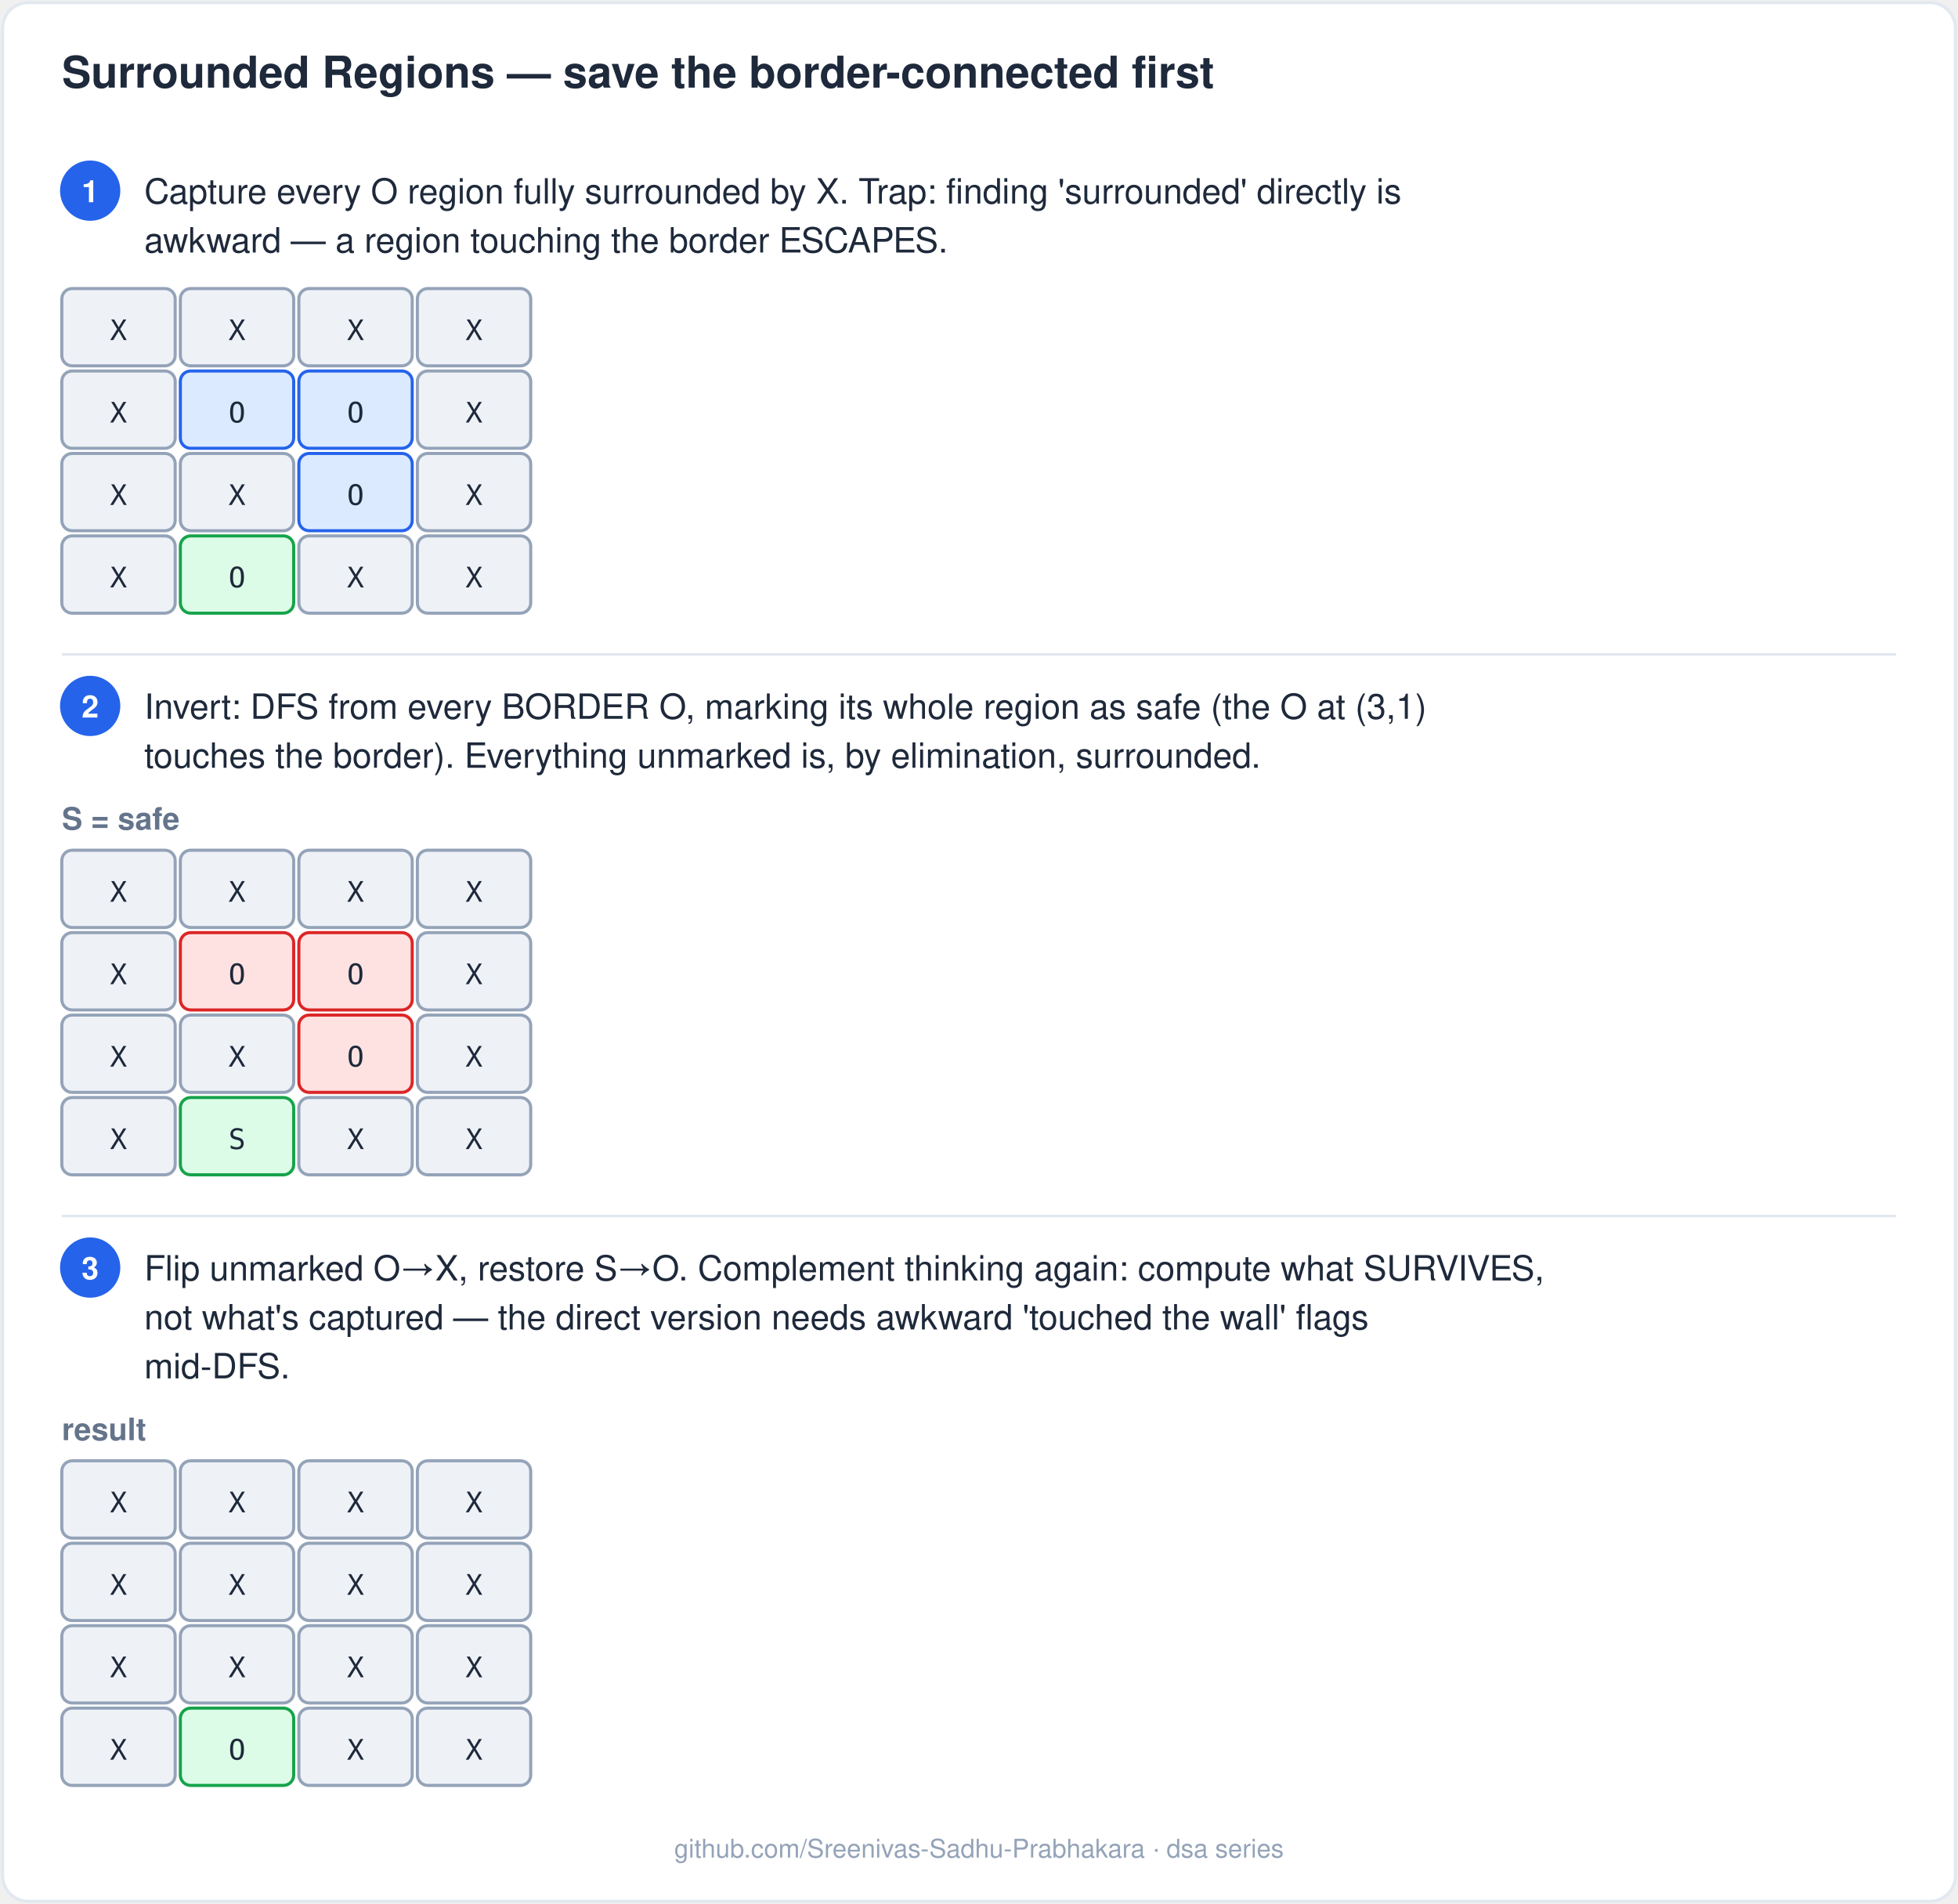
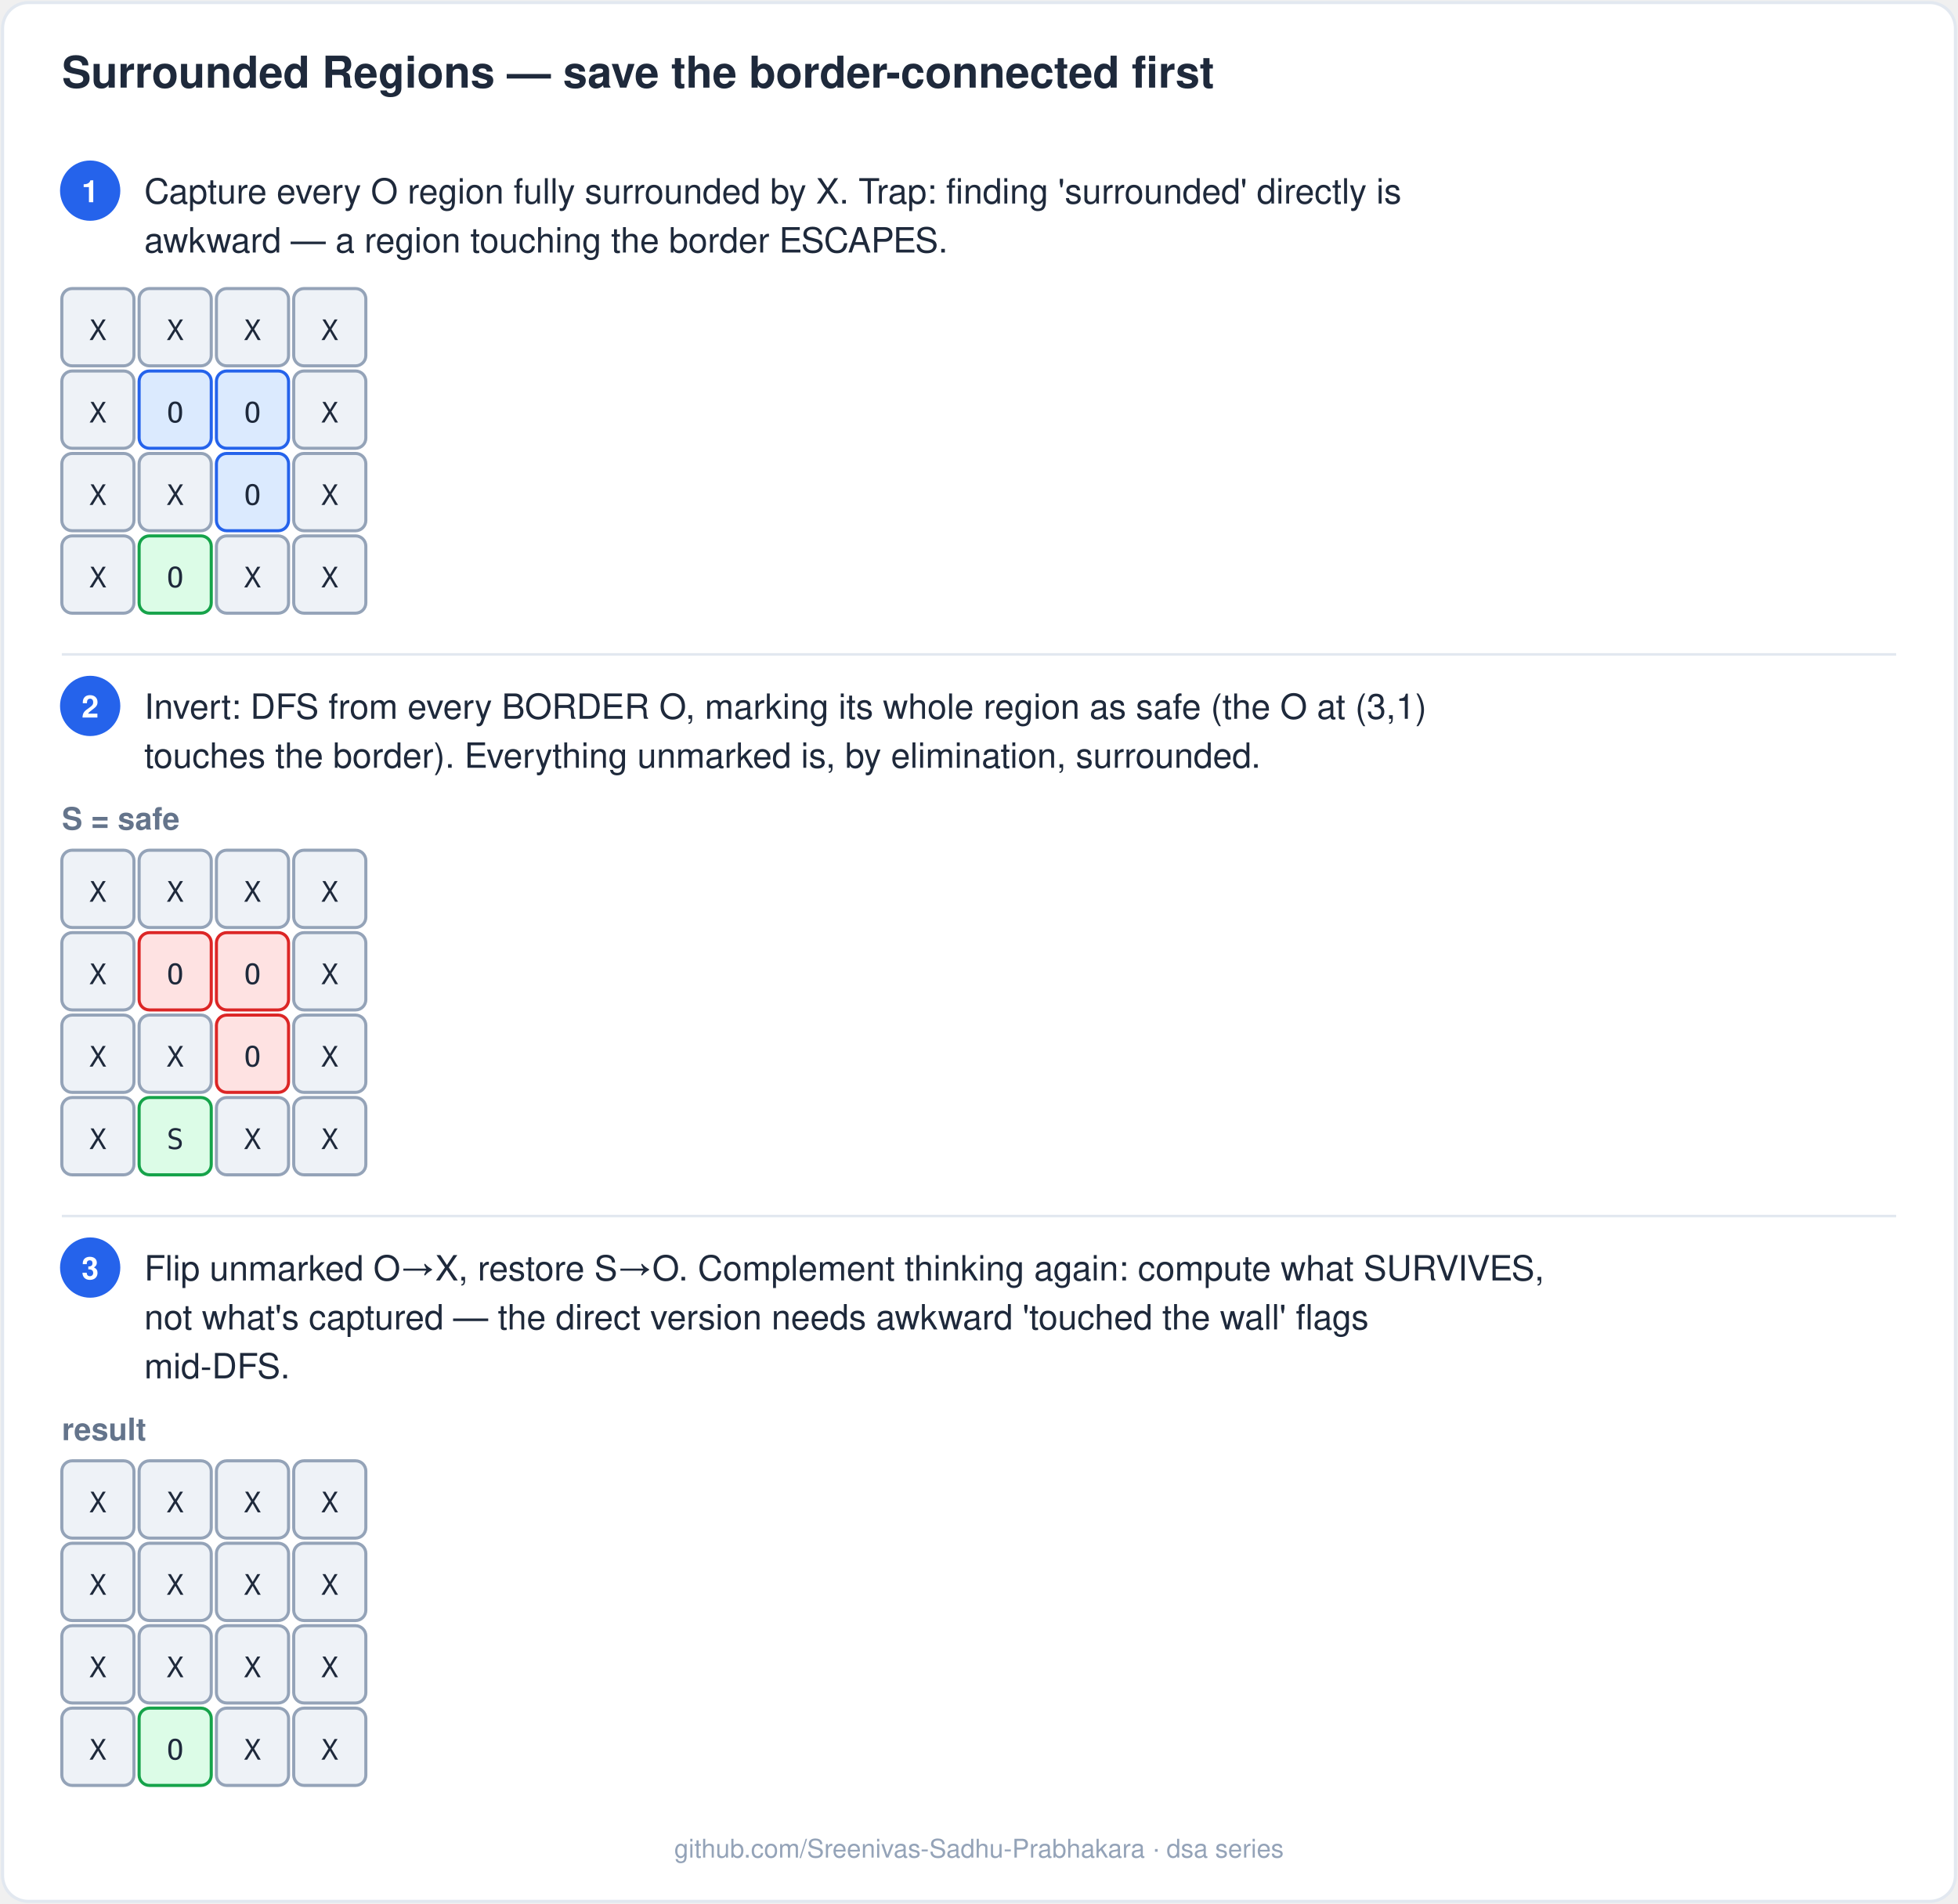
<svg xmlns="http://www.w3.org/2000/svg" width="760" height="739" viewBox="0 0 760 739" role="img" aria-label="Step-by-step visual walkthrough">
  <defs>
    <marker id="arr" markerWidth="8" markerHeight="8" refX="6" refY="3" orient="auto">
      <path d="M0,0 L7,3 L0,6 z" fill="context-stroke" />
    </marker>
  </defs>
  <rect x="1.0" y="1.0" width="758.0" height="737.0" rx="10" fill="#ffffff" stroke="#e2e8f0" stroke-width="1.2" />
  <text x="24.0" y="34.0" font-family="-apple-system,Segoe UI,Helvetica,Arial,sans-serif" font-size="17" fill="#1e293b" text-anchor="start" font-weight="600">Surrounded Regions — save the border-connected first</text>
  <circle cx="35.0" cy="74.0" r="11" fill="#2563eb" stroke="#2563eb" stroke-width="1.4" />
  <text x="35.0" y="78.5" font-family="-apple-system,Segoe UI,Helvetica,Arial,sans-serif" font-size="12" fill="#ffffff" text-anchor="middle" font-weight="600">1</text>
  <text x="56.0" y="79.0" font-family="-apple-system,Segoe UI,Helvetica,Arial,sans-serif" font-size="13.5" fill="#1e293b" text-anchor="start">Capture every O region fully surrounded by X. Trap: finding 'surrounded' directly is</text>
  <text x="56.0" y="98.0" font-family="-apple-system,Segoe UI,Helvetica,Arial,sans-serif" font-size="13.5" fill="#1e293b" text-anchor="start">awkward — a region touching the border ESCAPES.</text>
-   <rect x="24.0" y="112.0" width="44.0" height="30.0" rx="4" fill="#eef2f7" stroke="#94a3b8" stroke-width="1.2" />
-   <text x="46.0" y="132.0" font-family="ui-monospace,Menlo,monospace" font-size="11" fill="#1e293b" text-anchor="middle">X</text>
-   <rect x="70.0" y="112.0" width="44.0" height="30.0" rx="4" fill="#eef2f7" stroke="#94a3b8" stroke-width="1.2" />
-   <text x="92.0" y="132.0" font-family="ui-monospace,Menlo,monospace" font-size="11" fill="#1e293b" text-anchor="middle">X</text>
-   <rect x="116.0" y="112.0" width="44.0" height="30.0" rx="4" fill="#eef2f7" stroke="#94a3b8" stroke-width="1.2" />
-   <text x="138.0" y="132.0" font-family="ui-monospace,Menlo,monospace" font-size="11" fill="#1e293b" text-anchor="middle">X</text>
-   <rect x="162.0" y="112.0" width="44.0" height="30.0" rx="4" fill="#eef2f7" stroke="#94a3b8" stroke-width="1.2" />
-   <text x="184.0" y="132.0" font-family="ui-monospace,Menlo,monospace" font-size="11" fill="#1e293b" text-anchor="middle">X</text>
-   <rect x="24.0" y="144.0" width="44.0" height="30.0" rx="4" fill="#eef2f7" stroke="#94a3b8" stroke-width="1.2" />
-   <text x="46.0" y="164.0" font-family="ui-monospace,Menlo,monospace" font-size="11" fill="#1e293b" text-anchor="middle">X</text>
-   <rect x="70.0" y="144.0" width="44.0" height="30.0" rx="4" fill="#dbeafe" stroke="#2563eb" stroke-width="1.2" />
-   <text x="92.0" y="164.0" font-family="ui-monospace,Menlo,monospace" font-size="11" fill="#1e293b" text-anchor="middle">O</text>
-   <rect x="116.0" y="144.0" width="44.0" height="30.0" rx="4" fill="#dbeafe" stroke="#2563eb" stroke-width="1.2" />
-   <text x="138.0" y="164.0" font-family="ui-monospace,Menlo,monospace" font-size="11" fill="#1e293b" text-anchor="middle">O</text>
-   <rect x="162.0" y="144.0" width="44.0" height="30.0" rx="4" fill="#eef2f7" stroke="#94a3b8" stroke-width="1.2" />
-   <text x="184.0" y="164.0" font-family="ui-monospace,Menlo,monospace" font-size="11" fill="#1e293b" text-anchor="middle">X</text>
-   <rect x="24.0" y="176.0" width="44.0" height="30.0" rx="4" fill="#eef2f7" stroke="#94a3b8" stroke-width="1.2" />
-   <text x="46.0" y="196.0" font-family="ui-monospace,Menlo,monospace" font-size="11" fill="#1e293b" text-anchor="middle">X</text>
-   <rect x="70.0" y="176.0" width="44.0" height="30.0" rx="4" fill="#eef2f7" stroke="#94a3b8" stroke-width="1.2" />
-   <text x="92.0" y="196.0" font-family="ui-monospace,Menlo,monospace" font-size="11" fill="#1e293b" text-anchor="middle">X</text>
-   <rect x="116.0" y="176.0" width="44.0" height="30.0" rx="4" fill="#dbeafe" stroke="#2563eb" stroke-width="1.2" />
-   <text x="138.0" y="196.0" font-family="ui-monospace,Menlo,monospace" font-size="11" fill="#1e293b" text-anchor="middle">O</text>
-   <rect x="162.0" y="176.0" width="44.0" height="30.0" rx="4" fill="#eef2f7" stroke="#94a3b8" stroke-width="1.2" />
-   <text x="184.0" y="196.0" font-family="ui-monospace,Menlo,monospace" font-size="11" fill="#1e293b" text-anchor="middle">X</text>
-   <rect x="24.0" y="208.0" width="44.0" height="30.0" rx="4" fill="#eef2f7" stroke="#94a3b8" stroke-width="1.2" />
-   <text x="46.0" y="228.0" font-family="ui-monospace,Menlo,monospace" font-size="11" fill="#1e293b" text-anchor="middle">X</text>
-   <rect x="70.0" y="208.0" width="44.0" height="30.0" rx="4" fill="#dcfce7" stroke="#16a34a" stroke-width="1.2" />
-   <text x="92.0" y="228.0" font-family="ui-monospace,Menlo,monospace" font-size="11" fill="#1e293b" text-anchor="middle">O</text>
-   <rect x="116.0" y="208.0" width="44.0" height="30.0" rx="4" fill="#eef2f7" stroke="#94a3b8" stroke-width="1.2" />
-   <text x="138.0" y="228.0" font-family="ui-monospace,Menlo,monospace" font-size="11" fill="#1e293b" text-anchor="middle">X</text>
-   <rect x="162.0" y="208.0" width="44.0" height="30.0" rx="4" fill="#eef2f7" stroke="#94a3b8" stroke-width="1.2" />
-   <text x="184.0" y="228.0" font-family="ui-monospace,Menlo,monospace" font-size="11" fill="#1e293b" text-anchor="middle">X</text>
+   <rect x="24.0" y="112.0" width="28.0" height="30.0" rx="4" fill="#eef2f7" stroke="#94a3b8" stroke-width="1.2" />
+   <text x="38.0" y="132.0" font-family="ui-monospace,Menlo,monospace" font-size="11" fill="#1e293b" text-anchor="middle">X</text>
+   <rect x="54.0" y="112.0" width="28.0" height="30.0" rx="4" fill="#eef2f7" stroke="#94a3b8" stroke-width="1.2" />
+   <text x="68.0" y="132.0" font-family="ui-monospace,Menlo,monospace" font-size="11" fill="#1e293b" text-anchor="middle">X</text>
+   <rect x="84.0" y="112.0" width="28.0" height="30.0" rx="4" fill="#eef2f7" stroke="#94a3b8" stroke-width="1.2" />
+   <text x="98.0" y="132.0" font-family="ui-monospace,Menlo,monospace" font-size="11" fill="#1e293b" text-anchor="middle">X</text>
+   <rect x="114.0" y="112.0" width="28.0" height="30.0" rx="4" fill="#eef2f7" stroke="#94a3b8" stroke-width="1.2" />
+   <text x="128.0" y="132.0" font-family="ui-monospace,Menlo,monospace" font-size="11" fill="#1e293b" text-anchor="middle">X</text>
+   <rect x="24.0" y="144.0" width="28.0" height="30.0" rx="4" fill="#eef2f7" stroke="#94a3b8" stroke-width="1.2" />
+   <text x="38.0" y="164.0" font-family="ui-monospace,Menlo,monospace" font-size="11" fill="#1e293b" text-anchor="middle">X</text>
+   <rect x="54.0" y="144.0" width="28.0" height="30.0" rx="4" fill="#dbeafe" stroke="#2563eb" stroke-width="1.2" />
+   <text x="68.0" y="164.0" font-family="ui-monospace,Menlo,monospace" font-size="11" fill="#1e293b" text-anchor="middle">O</text>
+   <rect x="84.0" y="144.0" width="28.0" height="30.0" rx="4" fill="#dbeafe" stroke="#2563eb" stroke-width="1.2" />
+   <text x="98.0" y="164.0" font-family="ui-monospace,Menlo,monospace" font-size="11" fill="#1e293b" text-anchor="middle">O</text>
+   <rect x="114.0" y="144.0" width="28.0" height="30.0" rx="4" fill="#eef2f7" stroke="#94a3b8" stroke-width="1.2" />
+   <text x="128.0" y="164.0" font-family="ui-monospace,Menlo,monospace" font-size="11" fill="#1e293b" text-anchor="middle">X</text>
+   <rect x="24.0" y="176.0" width="28.0" height="30.0" rx="4" fill="#eef2f7" stroke="#94a3b8" stroke-width="1.2" />
+   <text x="38.0" y="196.0" font-family="ui-monospace,Menlo,monospace" font-size="11" fill="#1e293b" text-anchor="middle">X</text>
+   <rect x="54.0" y="176.0" width="28.0" height="30.0" rx="4" fill="#eef2f7" stroke="#94a3b8" stroke-width="1.2" />
+   <text x="68.0" y="196.0" font-family="ui-monospace,Menlo,monospace" font-size="11" fill="#1e293b" text-anchor="middle">X</text>
+   <rect x="84.0" y="176.0" width="28.0" height="30.0" rx="4" fill="#dbeafe" stroke="#2563eb" stroke-width="1.2" />
+   <text x="98.0" y="196.0" font-family="ui-monospace,Menlo,monospace" font-size="11" fill="#1e293b" text-anchor="middle">O</text>
+   <rect x="114.0" y="176.0" width="28.0" height="30.0" rx="4" fill="#eef2f7" stroke="#94a3b8" stroke-width="1.2" />
+   <text x="128.0" y="196.0" font-family="ui-monospace,Menlo,monospace" font-size="11" fill="#1e293b" text-anchor="middle">X</text>
+   <rect x="24.0" y="208.0" width="28.0" height="30.0" rx="4" fill="#eef2f7" stroke="#94a3b8" stroke-width="1.2" />
+   <text x="38.0" y="228.0" font-family="ui-monospace,Menlo,monospace" font-size="11" fill="#1e293b" text-anchor="middle">X</text>
+   <rect x="54.0" y="208.0" width="28.0" height="30.0" rx="4" fill="#dcfce7" stroke="#16a34a" stroke-width="1.2" />
+   <text x="68.0" y="228.0" font-family="ui-monospace,Menlo,monospace" font-size="11" fill="#1e293b" text-anchor="middle">O</text>
+   <rect x="84.0" y="208.0" width="28.0" height="30.0" rx="4" fill="#eef2f7" stroke="#94a3b8" stroke-width="1.2" />
+   <text x="98.0" y="228.0" font-family="ui-monospace,Menlo,monospace" font-size="11" fill="#1e293b" text-anchor="middle">X</text>
+   <rect x="114.0" y="208.0" width="28.0" height="30.0" rx="4" fill="#eef2f7" stroke="#94a3b8" stroke-width="1.2" />
+   <text x="128.0" y="228.0" font-family="ui-monospace,Menlo,monospace" font-size="11" fill="#1e293b" text-anchor="middle">X</text>
  <line x1="24.0" y1="254.0" x2="736.0" y2="254.0" stroke="#e2e8f0" stroke-width="1" />
  <circle cx="35.0" cy="274.0" r="11" fill="#2563eb" stroke="#2563eb" stroke-width="1.4" />
  <text x="35.0" y="278.5" font-family="-apple-system,Segoe UI,Helvetica,Arial,sans-serif" font-size="12" fill="#ffffff" text-anchor="middle" font-weight="600">2</text>
  <text x="56.0" y="279.0" font-family="-apple-system,Segoe UI,Helvetica,Arial,sans-serif" font-size="13.5" fill="#1e293b" text-anchor="start">Invert: DFS from every BORDER O, marking its whole region as safe (the O at (3,1)</text>
  <text x="56.0" y="298.0" font-family="-apple-system,Segoe UI,Helvetica,Arial,sans-serif" font-size="13.5" fill="#1e293b" text-anchor="start">touches the border). Everything unmarked is, by elimination, surrounded.</text>
  <text x="24.0" y="322.0" font-family="-apple-system,Segoe UI,Helvetica,Arial,sans-serif" font-size="12" fill="#64748b" text-anchor="start" font-weight="600">S = safe</text>
-   <rect x="24.0" y="330.0" width="44.0" height="30.0" rx="4" fill="#eef2f7" stroke="#94a3b8" stroke-width="1.2" />
-   <text x="46.0" y="350.0" font-family="ui-monospace,Menlo,monospace" font-size="11" fill="#1e293b" text-anchor="middle">X</text>
-   <rect x="70.0" y="330.0" width="44.0" height="30.0" rx="4" fill="#eef2f7" stroke="#94a3b8" stroke-width="1.2" />
-   <text x="92.0" y="350.0" font-family="ui-monospace,Menlo,monospace" font-size="11" fill="#1e293b" text-anchor="middle">X</text>
-   <rect x="116.0" y="330.0" width="44.0" height="30.0" rx="4" fill="#eef2f7" stroke="#94a3b8" stroke-width="1.2" />
-   <text x="138.0" y="350.0" font-family="ui-monospace,Menlo,monospace" font-size="11" fill="#1e293b" text-anchor="middle">X</text>
-   <rect x="162.0" y="330.0" width="44.0" height="30.0" rx="4" fill="#eef2f7" stroke="#94a3b8" stroke-width="1.2" />
-   <text x="184.0" y="350.0" font-family="ui-monospace,Menlo,monospace" font-size="11" fill="#1e293b" text-anchor="middle">X</text>
-   <rect x="24.0" y="362.0" width="44.0" height="30.0" rx="4" fill="#eef2f7" stroke="#94a3b8" stroke-width="1.2" />
-   <text x="46.0" y="382.0" font-family="ui-monospace,Menlo,monospace" font-size="11" fill="#1e293b" text-anchor="middle">X</text>
-   <rect x="70.0" y="362.0" width="44.0" height="30.0" rx="4" fill="#fee2e2" stroke="#dc2626" stroke-width="1.2" />
-   <text x="92.0" y="382.0" font-family="ui-monospace,Menlo,monospace" font-size="11" fill="#1e293b" text-anchor="middle">O</text>
-   <rect x="116.0" y="362.0" width="44.0" height="30.0" rx="4" fill="#fee2e2" stroke="#dc2626" stroke-width="1.2" />
-   <text x="138.0" y="382.0" font-family="ui-monospace,Menlo,monospace" font-size="11" fill="#1e293b" text-anchor="middle">O</text>
-   <rect x="162.0" y="362.0" width="44.0" height="30.0" rx="4" fill="#eef2f7" stroke="#94a3b8" stroke-width="1.2" />
-   <text x="184.0" y="382.0" font-family="ui-monospace,Menlo,monospace" font-size="11" fill="#1e293b" text-anchor="middle">X</text>
-   <rect x="24.0" y="394.0" width="44.0" height="30.0" rx="4" fill="#eef2f7" stroke="#94a3b8" stroke-width="1.2" />
-   <text x="46.0" y="414.0" font-family="ui-monospace,Menlo,monospace" font-size="11" fill="#1e293b" text-anchor="middle">X</text>
-   <rect x="70.0" y="394.0" width="44.0" height="30.0" rx="4" fill="#eef2f7" stroke="#94a3b8" stroke-width="1.2" />
-   <text x="92.0" y="414.0" font-family="ui-monospace,Menlo,monospace" font-size="11" fill="#1e293b" text-anchor="middle">X</text>
-   <rect x="116.0" y="394.0" width="44.0" height="30.0" rx="4" fill="#fee2e2" stroke="#dc2626" stroke-width="1.2" />
-   <text x="138.0" y="414.0" font-family="ui-monospace,Menlo,monospace" font-size="11" fill="#1e293b" text-anchor="middle">O</text>
-   <rect x="162.0" y="394.0" width="44.0" height="30.0" rx="4" fill="#eef2f7" stroke="#94a3b8" stroke-width="1.2" />
-   <text x="184.0" y="414.0" font-family="ui-monospace,Menlo,monospace" font-size="11" fill="#1e293b" text-anchor="middle">X</text>
-   <rect x="24.0" y="426.0" width="44.0" height="30.0" rx="4" fill="#eef2f7" stroke="#94a3b8" stroke-width="1.2" />
-   <text x="46.0" y="446.0" font-family="ui-monospace,Menlo,monospace" font-size="11" fill="#1e293b" text-anchor="middle">X</text>
-   <rect x="70.0" y="426.0" width="44.0" height="30.0" rx="4" fill="#dcfce7" stroke="#16a34a" stroke-width="1.2" />
-   <text x="92.0" y="446.0" font-family="ui-monospace,Menlo,monospace" font-size="11" fill="#1e293b" text-anchor="middle">S</text>
-   <rect x="116.0" y="426.0" width="44.0" height="30.0" rx="4" fill="#eef2f7" stroke="#94a3b8" stroke-width="1.2" />
-   <text x="138.0" y="446.0" font-family="ui-monospace,Menlo,monospace" font-size="11" fill="#1e293b" text-anchor="middle">X</text>
-   <rect x="162.0" y="426.0" width="44.0" height="30.0" rx="4" fill="#eef2f7" stroke="#94a3b8" stroke-width="1.2" />
-   <text x="184.0" y="446.0" font-family="ui-monospace,Menlo,monospace" font-size="11" fill="#1e293b" text-anchor="middle">X</text>
+   <rect x="24.0" y="330.0" width="28.0" height="30.0" rx="4" fill="#eef2f7" stroke="#94a3b8" stroke-width="1.2" />
+   <text x="38.0" y="350.0" font-family="ui-monospace,Menlo,monospace" font-size="11" fill="#1e293b" text-anchor="middle">X</text>
+   <rect x="54.0" y="330.0" width="28.0" height="30.0" rx="4" fill="#eef2f7" stroke="#94a3b8" stroke-width="1.2" />
+   <text x="68.0" y="350.0" font-family="ui-monospace,Menlo,monospace" font-size="11" fill="#1e293b" text-anchor="middle">X</text>
+   <rect x="84.0" y="330.0" width="28.0" height="30.0" rx="4" fill="#eef2f7" stroke="#94a3b8" stroke-width="1.2" />
+   <text x="98.0" y="350.0" font-family="ui-monospace,Menlo,monospace" font-size="11" fill="#1e293b" text-anchor="middle">X</text>
+   <rect x="114.0" y="330.0" width="28.0" height="30.0" rx="4" fill="#eef2f7" stroke="#94a3b8" stroke-width="1.2" />
+   <text x="128.0" y="350.0" font-family="ui-monospace,Menlo,monospace" font-size="11" fill="#1e293b" text-anchor="middle">X</text>
+   <rect x="24.0" y="362.0" width="28.0" height="30.0" rx="4" fill="#eef2f7" stroke="#94a3b8" stroke-width="1.2" />
+   <text x="38.0" y="382.0" font-family="ui-monospace,Menlo,monospace" font-size="11" fill="#1e293b" text-anchor="middle">X</text>
+   <rect x="54.0" y="362.0" width="28.0" height="30.0" rx="4" fill="#fee2e2" stroke="#dc2626" stroke-width="1.2" />
+   <text x="68.0" y="382.0" font-family="ui-monospace,Menlo,monospace" font-size="11" fill="#1e293b" text-anchor="middle">O</text>
+   <rect x="84.0" y="362.0" width="28.0" height="30.0" rx="4" fill="#fee2e2" stroke="#dc2626" stroke-width="1.2" />
+   <text x="98.0" y="382.0" font-family="ui-monospace,Menlo,monospace" font-size="11" fill="#1e293b" text-anchor="middle">O</text>
+   <rect x="114.0" y="362.0" width="28.0" height="30.0" rx="4" fill="#eef2f7" stroke="#94a3b8" stroke-width="1.2" />
+   <text x="128.0" y="382.0" font-family="ui-monospace,Menlo,monospace" font-size="11" fill="#1e293b" text-anchor="middle">X</text>
+   <rect x="24.0" y="394.0" width="28.0" height="30.0" rx="4" fill="#eef2f7" stroke="#94a3b8" stroke-width="1.2" />
+   <text x="38.0" y="414.0" font-family="ui-monospace,Menlo,monospace" font-size="11" fill="#1e293b" text-anchor="middle">X</text>
+   <rect x="54.0" y="394.0" width="28.0" height="30.0" rx="4" fill="#eef2f7" stroke="#94a3b8" stroke-width="1.2" />
+   <text x="68.0" y="414.0" font-family="ui-monospace,Menlo,monospace" font-size="11" fill="#1e293b" text-anchor="middle">X</text>
+   <rect x="84.0" y="394.0" width="28.0" height="30.0" rx="4" fill="#fee2e2" stroke="#dc2626" stroke-width="1.2" />
+   <text x="98.0" y="414.0" font-family="ui-monospace,Menlo,monospace" font-size="11" fill="#1e293b" text-anchor="middle">O</text>
+   <rect x="114.0" y="394.0" width="28.0" height="30.0" rx="4" fill="#eef2f7" stroke="#94a3b8" stroke-width="1.2" />
+   <text x="128.0" y="414.0" font-family="ui-monospace,Menlo,monospace" font-size="11" fill="#1e293b" text-anchor="middle">X</text>
+   <rect x="24.0" y="426.0" width="28.0" height="30.0" rx="4" fill="#eef2f7" stroke="#94a3b8" stroke-width="1.2" />
+   <text x="38.0" y="446.0" font-family="ui-monospace,Menlo,monospace" font-size="11" fill="#1e293b" text-anchor="middle">X</text>
+   <rect x="54.0" y="426.0" width="28.0" height="30.0" rx="4" fill="#dcfce7" stroke="#16a34a" stroke-width="1.2" />
+   <text x="68.0" y="446.0" font-family="ui-monospace,Menlo,monospace" font-size="11" fill="#1e293b" text-anchor="middle">S</text>
+   <rect x="84.0" y="426.0" width="28.0" height="30.0" rx="4" fill="#eef2f7" stroke="#94a3b8" stroke-width="1.2" />
+   <text x="98.0" y="446.0" font-family="ui-monospace,Menlo,monospace" font-size="11" fill="#1e293b" text-anchor="middle">X</text>
+   <rect x="114.0" y="426.0" width="28.0" height="30.0" rx="4" fill="#eef2f7" stroke="#94a3b8" stroke-width="1.2" />
+   <text x="128.0" y="446.0" font-family="ui-monospace,Menlo,monospace" font-size="11" fill="#1e293b" text-anchor="middle">X</text>
  <line x1="24.0" y1="472.0" x2="736.0" y2="472.0" stroke="#e2e8f0" stroke-width="1" />
  <circle cx="35.0" cy="492.0" r="11" fill="#2563eb" stroke="#2563eb" stroke-width="1.4" />
  <text x="35.0" y="496.5" font-family="-apple-system,Segoe UI,Helvetica,Arial,sans-serif" font-size="12" fill="#ffffff" text-anchor="middle" font-weight="600">3</text>
  <text x="56.0" y="497.0" font-family="-apple-system,Segoe UI,Helvetica,Arial,sans-serif" font-size="13.5" fill="#1e293b" text-anchor="start">Flip unmarked O→X, restore S→O. Complement thinking again: compute what SURVIVES,</text>
  <text x="56.0" y="516.0" font-family="-apple-system,Segoe UI,Helvetica,Arial,sans-serif" font-size="13.5" fill="#1e293b" text-anchor="start">not what's captured — the direct version needs awkward 'touched the wall' flags</text>
  <text x="56.0" y="535.0" font-family="-apple-system,Segoe UI,Helvetica,Arial,sans-serif" font-size="13.5" fill="#1e293b" text-anchor="start">mid-DFS.</text>
  <text x="24.0" y="559.0" font-family="-apple-system,Segoe UI,Helvetica,Arial,sans-serif" font-size="12" fill="#64748b" text-anchor="start" font-weight="600">result</text>
-   <rect x="24.0" y="567.0" width="44.0" height="30.0" rx="4" fill="#eef2f7" stroke="#94a3b8" stroke-width="1.2" />
-   <text x="46.0" y="587.0" font-family="ui-monospace,Menlo,monospace" font-size="11" fill="#1e293b" text-anchor="middle">X</text>
-   <rect x="70.0" y="567.0" width="44.0" height="30.0" rx="4" fill="#eef2f7" stroke="#94a3b8" stroke-width="1.2" />
-   <text x="92.0" y="587.0" font-family="ui-monospace,Menlo,monospace" font-size="11" fill="#1e293b" text-anchor="middle">X</text>
-   <rect x="116.0" y="567.0" width="44.0" height="30.0" rx="4" fill="#eef2f7" stroke="#94a3b8" stroke-width="1.2" />
-   <text x="138.0" y="587.0" font-family="ui-monospace,Menlo,monospace" font-size="11" fill="#1e293b" text-anchor="middle">X</text>
-   <rect x="162.0" y="567.0" width="44.0" height="30.0" rx="4" fill="#eef2f7" stroke="#94a3b8" stroke-width="1.2" />
-   <text x="184.0" y="587.0" font-family="ui-monospace,Menlo,monospace" font-size="11" fill="#1e293b" text-anchor="middle">X</text>
-   <rect x="24.0" y="599.0" width="44.0" height="30.0" rx="4" fill="#eef2f7" stroke="#94a3b8" stroke-width="1.2" />
-   <text x="46.0" y="619.0" font-family="ui-monospace,Menlo,monospace" font-size="11" fill="#1e293b" text-anchor="middle">X</text>
-   <rect x="70.0" y="599.0" width="44.0" height="30.0" rx="4" fill="#eef2f7" stroke="#94a3b8" stroke-width="1.2" />
-   <text x="92.0" y="619.0" font-family="ui-monospace,Menlo,monospace" font-size="11" fill="#1e293b" text-anchor="middle">X</text>
-   <rect x="116.0" y="599.0" width="44.0" height="30.0" rx="4" fill="#eef2f7" stroke="#94a3b8" stroke-width="1.2" />
-   <text x="138.0" y="619.0" font-family="ui-monospace,Menlo,monospace" font-size="11" fill="#1e293b" text-anchor="middle">X</text>
-   <rect x="162.0" y="599.0" width="44.0" height="30.0" rx="4" fill="#eef2f7" stroke="#94a3b8" stroke-width="1.2" />
-   <text x="184.0" y="619.0" font-family="ui-monospace,Menlo,monospace" font-size="11" fill="#1e293b" text-anchor="middle">X</text>
-   <rect x="24.0" y="631.0" width="44.0" height="30.0" rx="4" fill="#eef2f7" stroke="#94a3b8" stroke-width="1.2" />
-   <text x="46.0" y="651.0" font-family="ui-monospace,Menlo,monospace" font-size="11" fill="#1e293b" text-anchor="middle">X</text>
-   <rect x="70.0" y="631.0" width="44.0" height="30.0" rx="4" fill="#eef2f7" stroke="#94a3b8" stroke-width="1.2" />
-   <text x="92.0" y="651.0" font-family="ui-monospace,Menlo,monospace" font-size="11" fill="#1e293b" text-anchor="middle">X</text>
-   <rect x="116.0" y="631.0" width="44.0" height="30.0" rx="4" fill="#eef2f7" stroke="#94a3b8" stroke-width="1.2" />
-   <text x="138.0" y="651.0" font-family="ui-monospace,Menlo,monospace" font-size="11" fill="#1e293b" text-anchor="middle">X</text>
-   <rect x="162.0" y="631.0" width="44.0" height="30.0" rx="4" fill="#eef2f7" stroke="#94a3b8" stroke-width="1.2" />
-   <text x="184.0" y="651.0" font-family="ui-monospace,Menlo,monospace" font-size="11" fill="#1e293b" text-anchor="middle">X</text>
-   <rect x="24.0" y="663.0" width="44.0" height="30.0" rx="4" fill="#eef2f7" stroke="#94a3b8" stroke-width="1.2" />
-   <text x="46.0" y="683.0" font-family="ui-monospace,Menlo,monospace" font-size="11" fill="#1e293b" text-anchor="middle">X</text>
-   <rect x="70.0" y="663.0" width="44.0" height="30.0" rx="4" fill="#dcfce7" stroke="#16a34a" stroke-width="1.2" />
-   <text x="92.0" y="683.0" font-family="ui-monospace,Menlo,monospace" font-size="11" fill="#1e293b" text-anchor="middle">O</text>
-   <rect x="116.0" y="663.0" width="44.0" height="30.0" rx="4" fill="#eef2f7" stroke="#94a3b8" stroke-width="1.2" />
-   <text x="138.0" y="683.0" font-family="ui-monospace,Menlo,monospace" font-size="11" fill="#1e293b" text-anchor="middle">X</text>
-   <rect x="162.0" y="663.0" width="44.0" height="30.0" rx="4" fill="#eef2f7" stroke="#94a3b8" stroke-width="1.2" />
-   <text x="184.0" y="683.0" font-family="ui-monospace,Menlo,monospace" font-size="11" fill="#1e293b" text-anchor="middle">X</text>
+   <rect x="24.0" y="567.0" width="28.0" height="30.0" rx="4" fill="#eef2f7" stroke="#94a3b8" stroke-width="1.2" />
+   <text x="38.0" y="587.0" font-family="ui-monospace,Menlo,monospace" font-size="11" fill="#1e293b" text-anchor="middle">X</text>
+   <rect x="54.0" y="567.0" width="28.0" height="30.0" rx="4" fill="#eef2f7" stroke="#94a3b8" stroke-width="1.2" />
+   <text x="68.0" y="587.0" font-family="ui-monospace,Menlo,monospace" font-size="11" fill="#1e293b" text-anchor="middle">X</text>
+   <rect x="84.0" y="567.0" width="28.0" height="30.0" rx="4" fill="#eef2f7" stroke="#94a3b8" stroke-width="1.2" />
+   <text x="98.0" y="587.0" font-family="ui-monospace,Menlo,monospace" font-size="11" fill="#1e293b" text-anchor="middle">X</text>
+   <rect x="114.0" y="567.0" width="28.0" height="30.0" rx="4" fill="#eef2f7" stroke="#94a3b8" stroke-width="1.2" />
+   <text x="128.0" y="587.0" font-family="ui-monospace,Menlo,monospace" font-size="11" fill="#1e293b" text-anchor="middle">X</text>
+   <rect x="24.0" y="599.0" width="28.0" height="30.0" rx="4" fill="#eef2f7" stroke="#94a3b8" stroke-width="1.2" />
+   <text x="38.0" y="619.0" font-family="ui-monospace,Menlo,monospace" font-size="11" fill="#1e293b" text-anchor="middle">X</text>
+   <rect x="54.0" y="599.0" width="28.0" height="30.0" rx="4" fill="#eef2f7" stroke="#94a3b8" stroke-width="1.2" />
+   <text x="68.0" y="619.0" font-family="ui-monospace,Menlo,monospace" font-size="11" fill="#1e293b" text-anchor="middle">X</text>
+   <rect x="84.0" y="599.0" width="28.0" height="30.0" rx="4" fill="#eef2f7" stroke="#94a3b8" stroke-width="1.2" />
+   <text x="98.0" y="619.0" font-family="ui-monospace,Menlo,monospace" font-size="11" fill="#1e293b" text-anchor="middle">X</text>
+   <rect x="114.0" y="599.0" width="28.0" height="30.0" rx="4" fill="#eef2f7" stroke="#94a3b8" stroke-width="1.2" />
+   <text x="128.0" y="619.0" font-family="ui-monospace,Menlo,monospace" font-size="11" fill="#1e293b" text-anchor="middle">X</text>
+   <rect x="24.0" y="631.0" width="28.0" height="30.0" rx="4" fill="#eef2f7" stroke="#94a3b8" stroke-width="1.2" />
+   <text x="38.0" y="651.0" font-family="ui-monospace,Menlo,monospace" font-size="11" fill="#1e293b" text-anchor="middle">X</text>
+   <rect x="54.0" y="631.0" width="28.0" height="30.0" rx="4" fill="#eef2f7" stroke="#94a3b8" stroke-width="1.2" />
+   <text x="68.0" y="651.0" font-family="ui-monospace,Menlo,monospace" font-size="11" fill="#1e293b" text-anchor="middle">X</text>
+   <rect x="84.0" y="631.0" width="28.0" height="30.0" rx="4" fill="#eef2f7" stroke="#94a3b8" stroke-width="1.2" />
+   <text x="98.0" y="651.0" font-family="ui-monospace,Menlo,monospace" font-size="11" fill="#1e293b" text-anchor="middle">X</text>
+   <rect x="114.0" y="631.0" width="28.0" height="30.0" rx="4" fill="#eef2f7" stroke="#94a3b8" stroke-width="1.2" />
+   <text x="128.0" y="651.0" font-family="ui-monospace,Menlo,monospace" font-size="11" fill="#1e293b" text-anchor="middle">X</text>
+   <rect x="24.0" y="663.0" width="28.0" height="30.0" rx="4" fill="#eef2f7" stroke="#94a3b8" stroke-width="1.2" />
+   <text x="38.0" y="683.0" font-family="ui-monospace,Menlo,monospace" font-size="11" fill="#1e293b" text-anchor="middle">X</text>
+   <rect x="54.0" y="663.0" width="28.0" height="30.0" rx="4" fill="#dcfce7" stroke="#16a34a" stroke-width="1.2" />
+   <text x="68.0" y="683.0" font-family="ui-monospace,Menlo,monospace" font-size="11" fill="#1e293b" text-anchor="middle">O</text>
+   <rect x="84.0" y="663.0" width="28.0" height="30.0" rx="4" fill="#eef2f7" stroke="#94a3b8" stroke-width="1.2" />
+   <text x="98.0" y="683.0" font-family="ui-monospace,Menlo,monospace" font-size="11" fill="#1e293b" text-anchor="middle">X</text>
+   <rect x="114.0" y="663.0" width="28.0" height="30.0" rx="4" fill="#eef2f7" stroke="#94a3b8" stroke-width="1.2" />
+   <text x="128.0" y="683.0" font-family="ui-monospace,Menlo,monospace" font-size="11" fill="#1e293b" text-anchor="middle">X</text>
  <text x="380.0" y="721.0" font-family="-apple-system,Segoe UI,Helvetica,Arial,sans-serif" font-size="10" fill="#94a3b8" text-anchor="middle">github.com/Sreenivas-Sadhu-Prabhakara · dsa series</text>
</svg>
